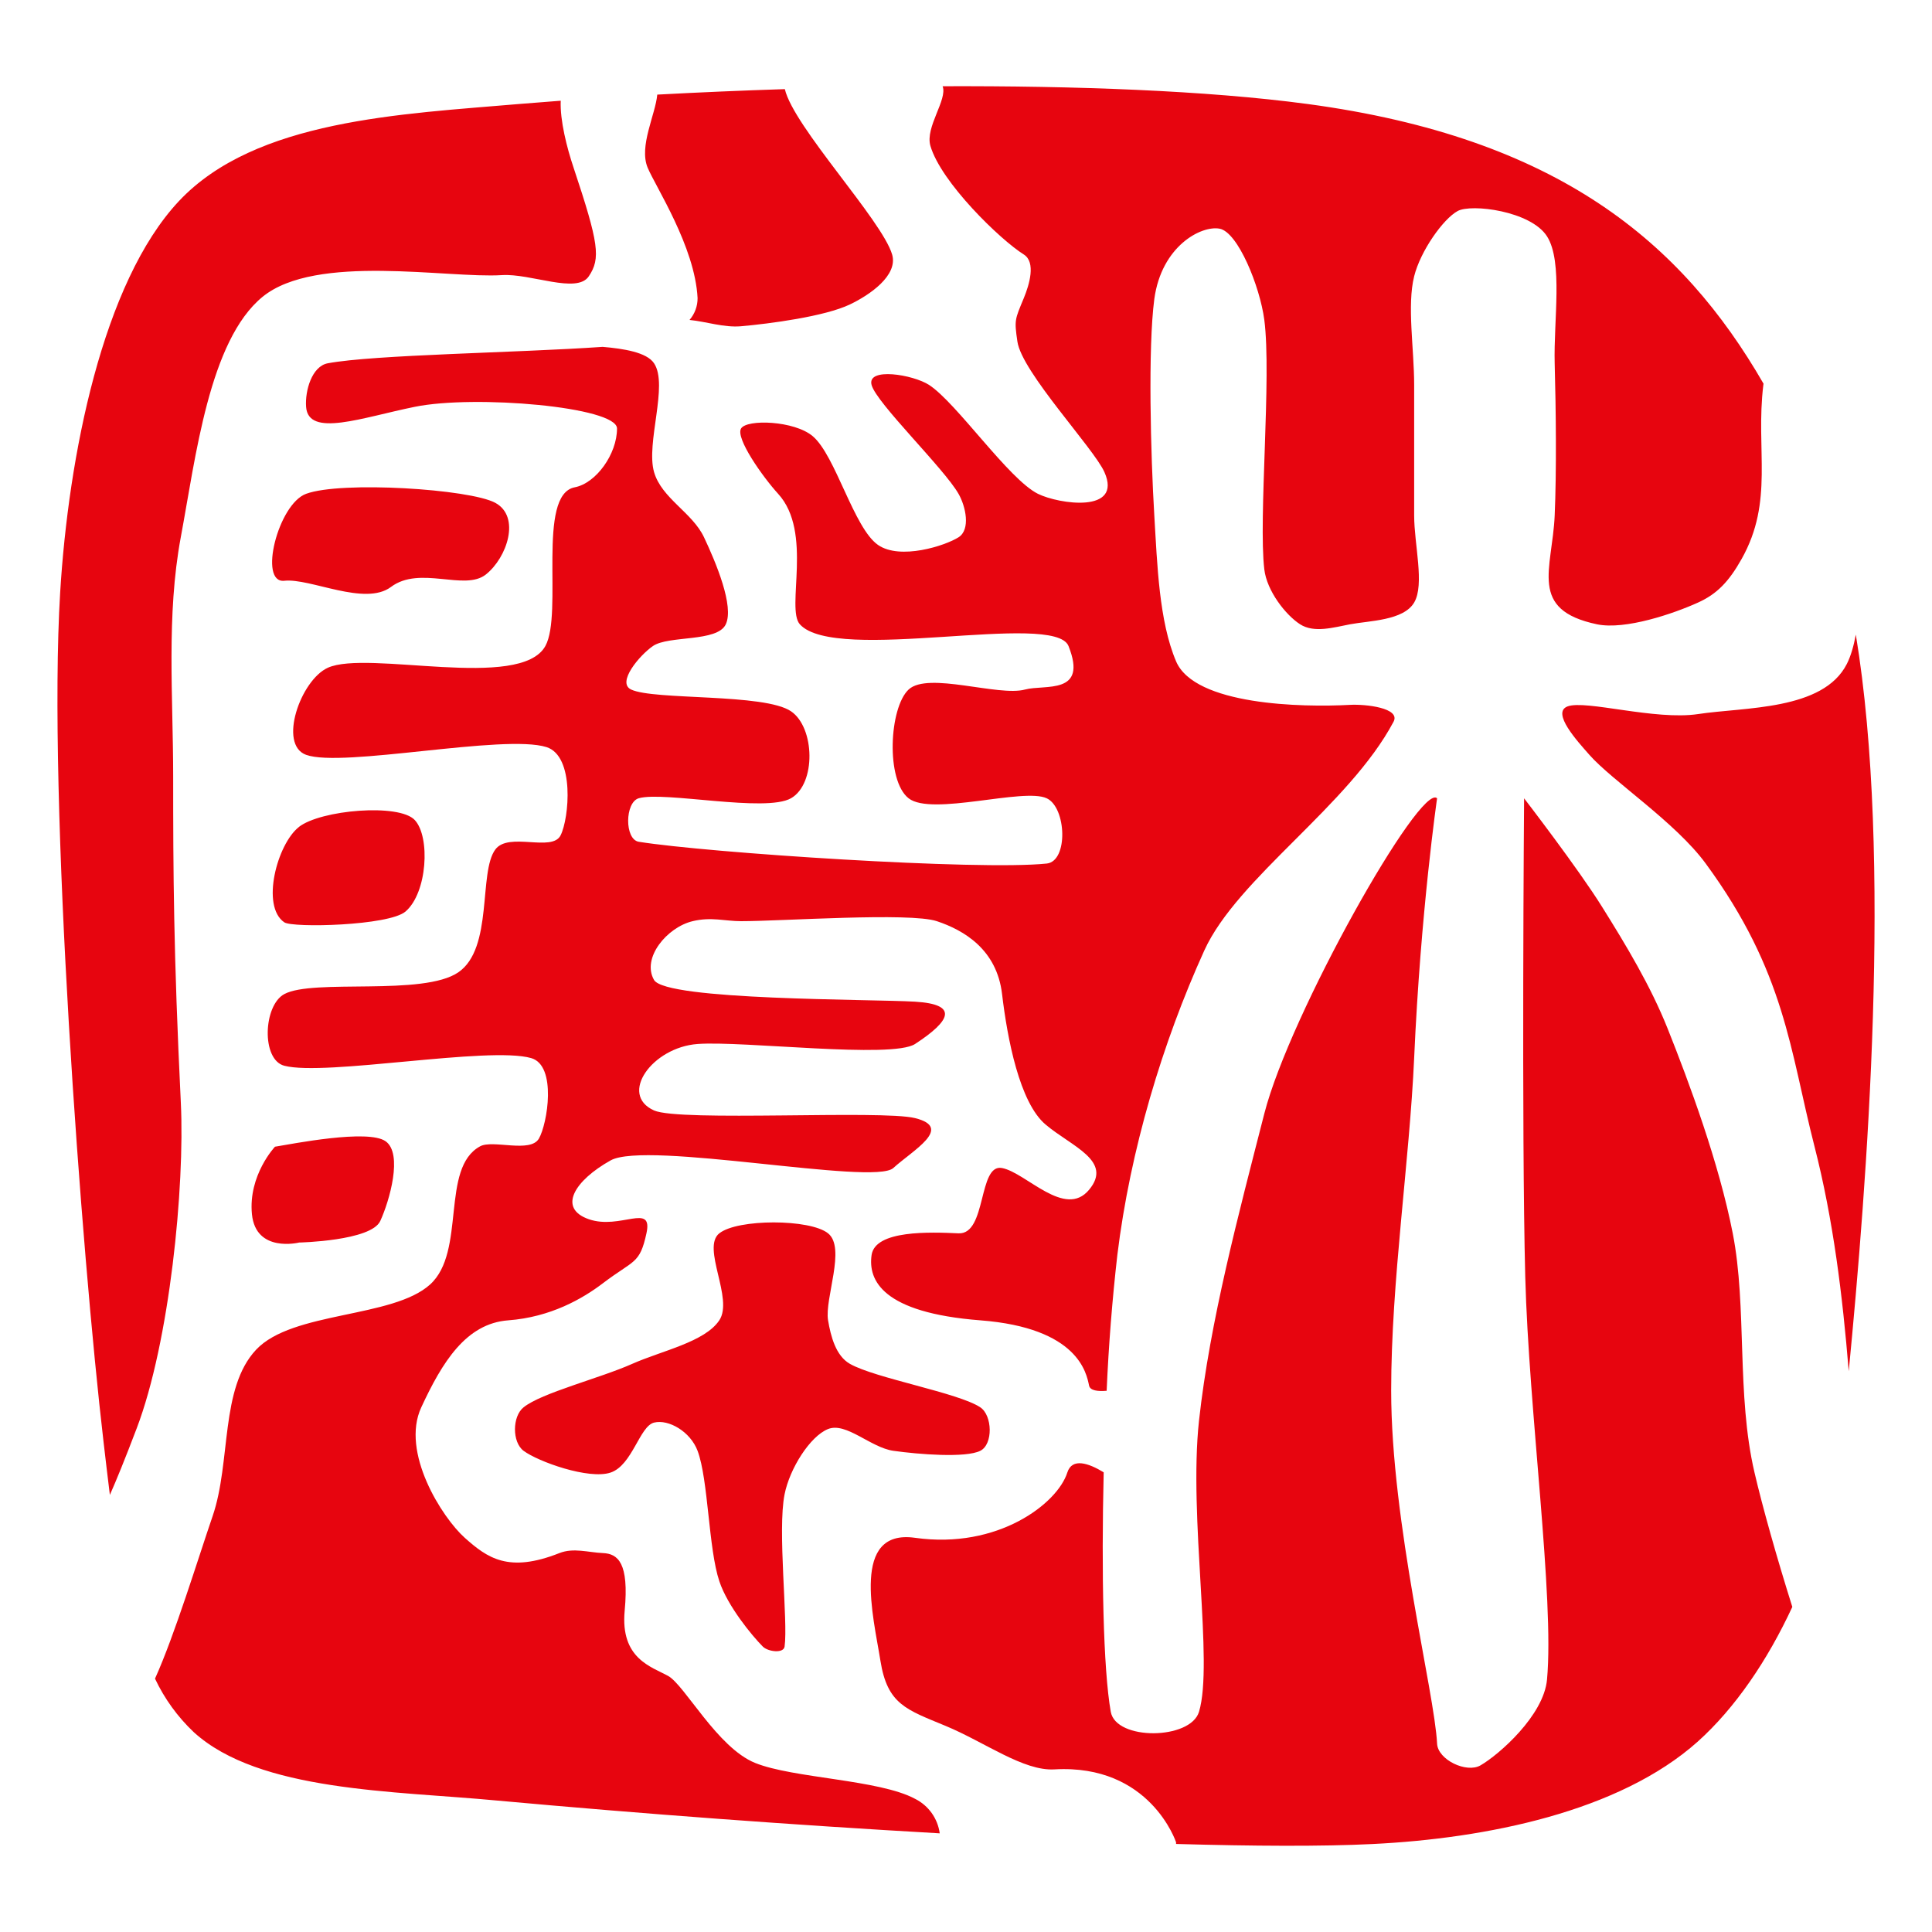
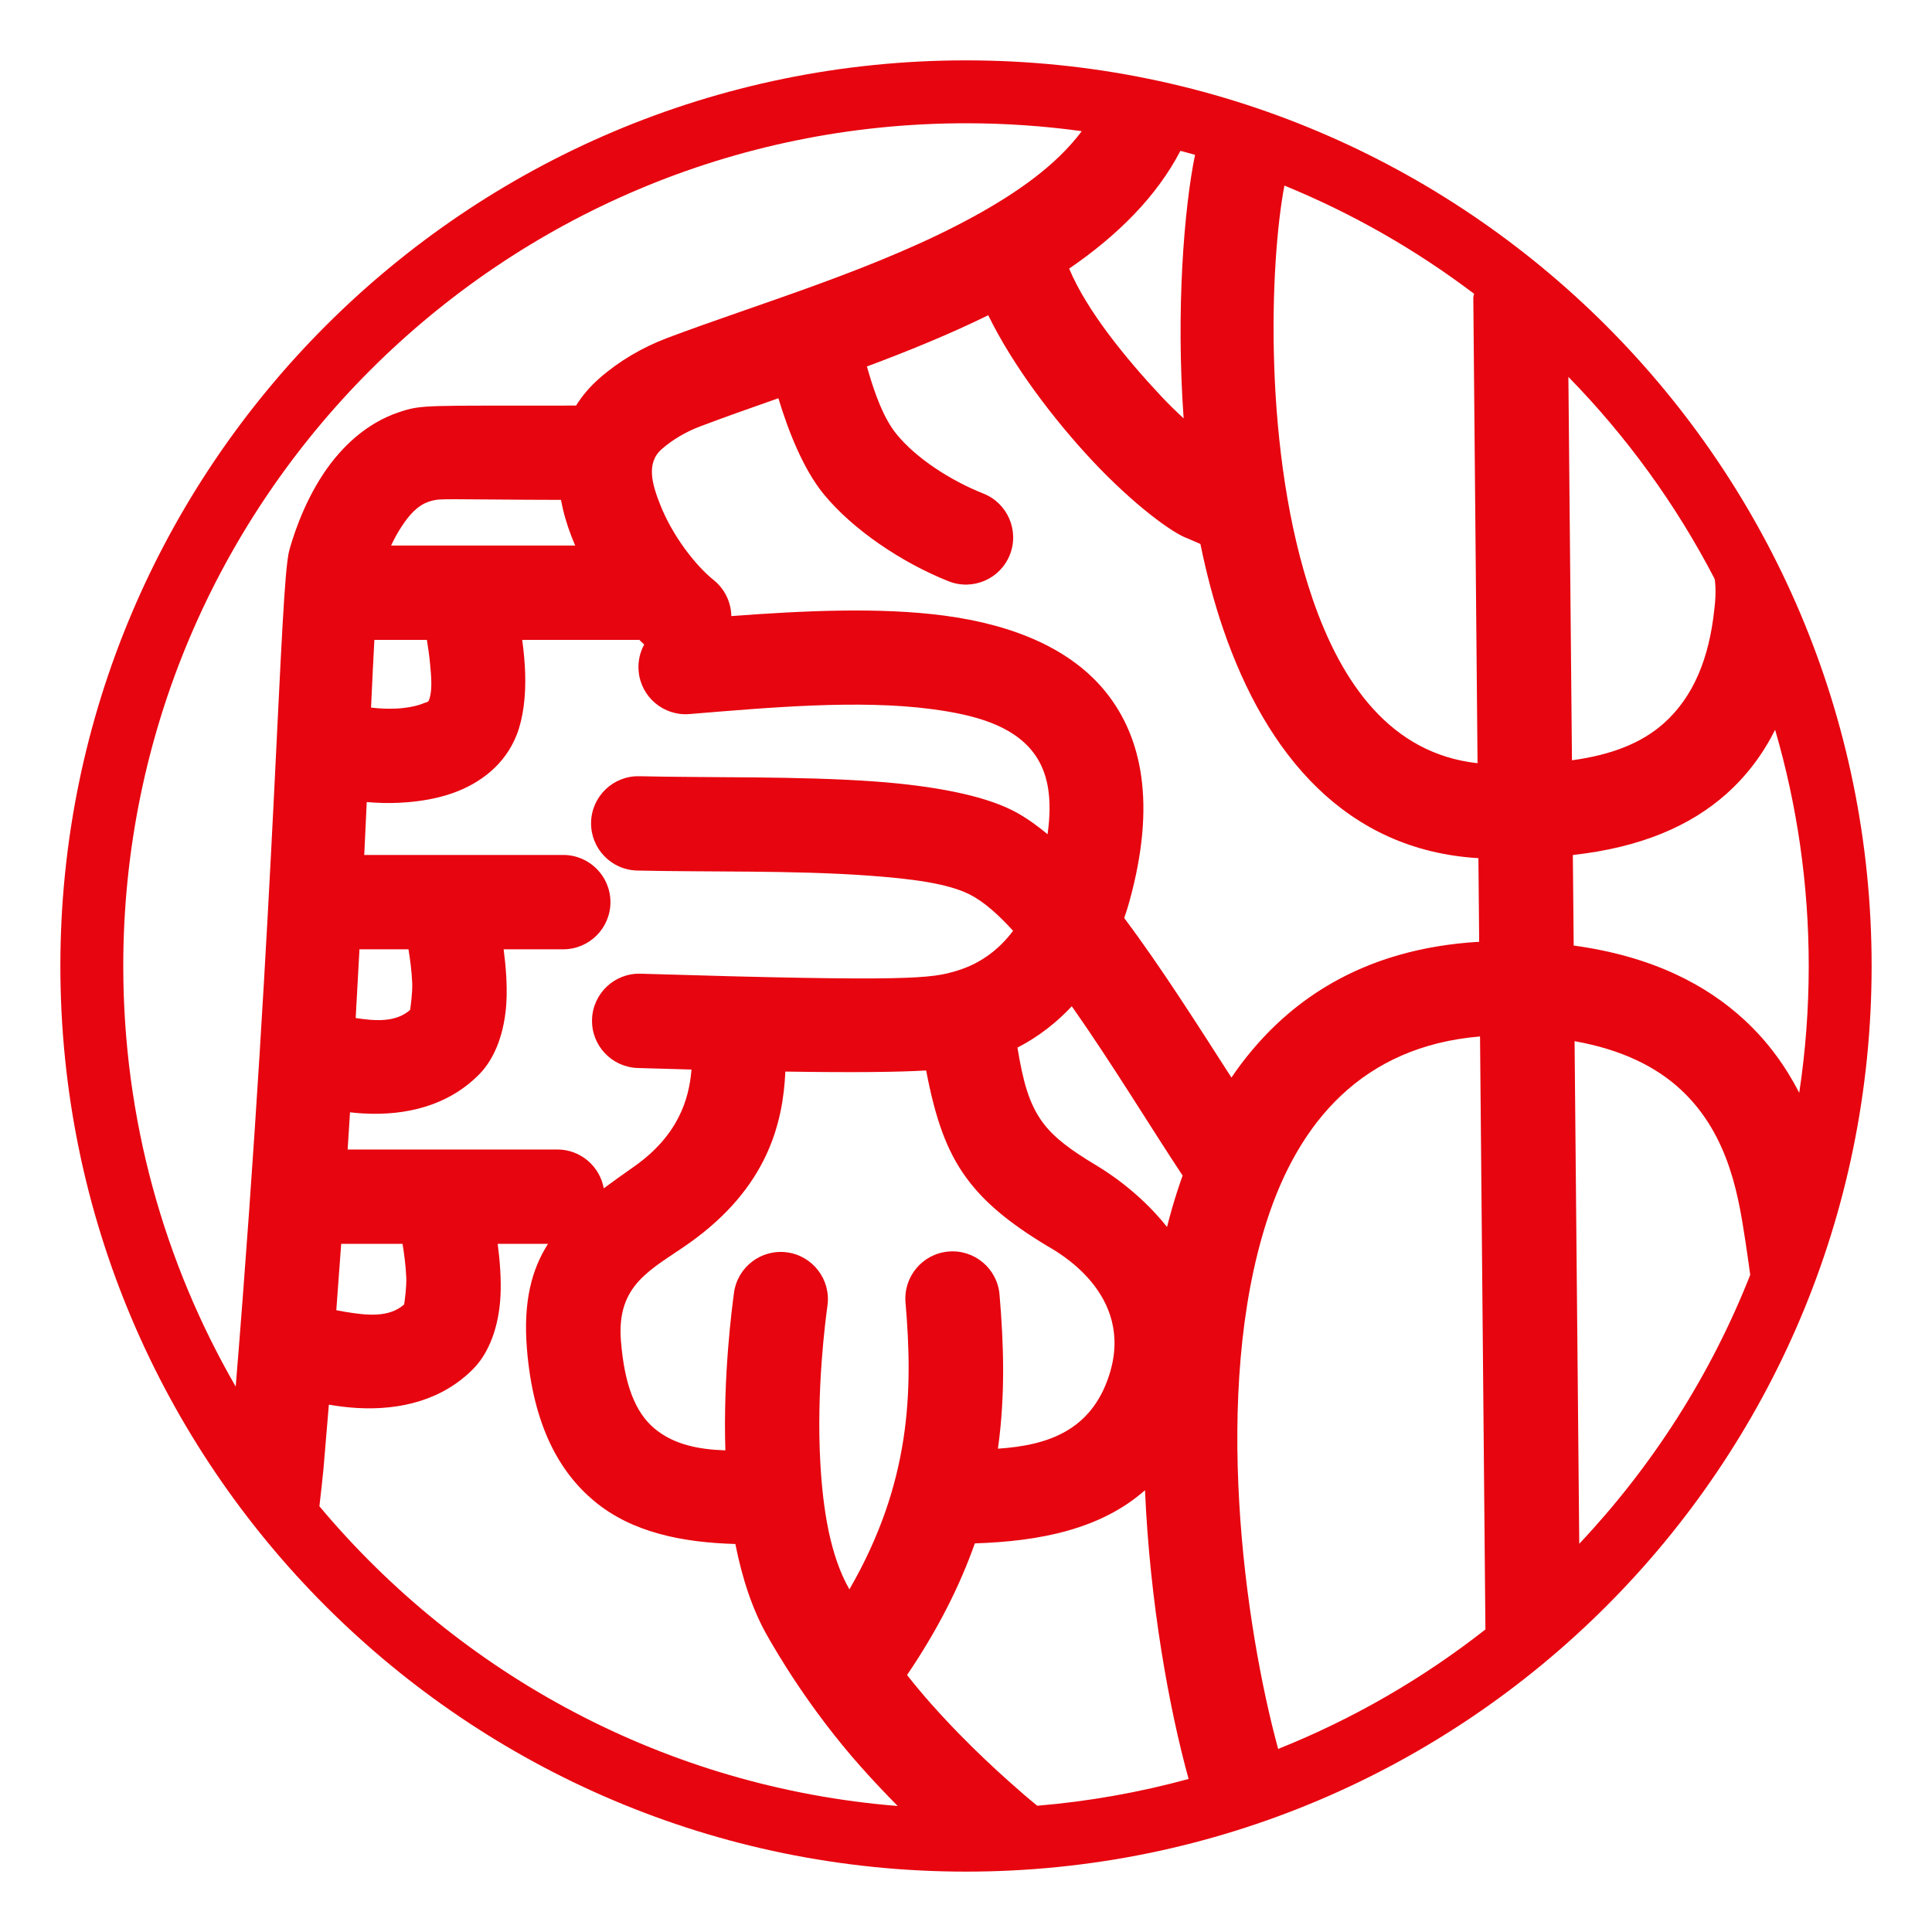
- <svg xmlns="http://www.w3.org/2000/svg" clip-rule="evenodd" fill-rule="evenodd" stroke-linejoin="round" stroke-miterlimit="2" viewBox="0 0 30 30">
-   <path d="M17.138 22.862c-.037 1.55-.007 3.061.11 3.719.081.45 1.238.437 1.37 0 .229-.753-.163-3.022 0-4.52.17-1.547.611-3.193 1.014-4.768.395-1.546 2.428-5.15 2.683-4.897 0 0-.255 1.753-.356 4.031-.072 1.605-.357 3.47-.357 5.166 0 2.055.675 4.692.713 5.482.012.251.458.464.675.337.285-.165.981-.773 1.032-1.332.116-1.264-.283-4.167-.338-6.254-.059-2.28-.018-7.43-.018-7.43s.847 1.1 1.213 1.689c.372.595.749 1.22 1.014 1.882.337.844.799 2.09 1.013 3.184.225 1.15.055 2.504.338 3.715.122.525.345 1.318.587 2.086-.385.83-.887 1.57-1.469 2.092-1.22 1.09-3.287 1.504-5.05 1.59-.786.039-1.85.033-3.05-.001v-.026s-.4-1.218-1.889-1.132c-.482.028-1.079-.422-1.689-.675-.61-.254-.905-.332-1.013-1.013s-.464-2.05.538-1.908c1.29.182 2.213-.535 2.364-1.013.074-.234.33-.147.565-.004zM9.358 5.386c.322.028.684.083.798.255.226.338-.129 1.239 0 1.689.118.409.595.628.776 1.013.186.394.47 1.07.338 1.351s-.887.169-1.132.338c-.207.143-.566.568-.338.675.358.169 2.07.056 2.483.338.372.253.391 1.127 0 1.35-.394.226-1.97-.112-2.364 0-.217.063-.223.64 0 .676 1.056.17 5.28.45 6.335.338.336-.036.306-.869 0-1.013-.357-.169-1.787.281-2.145 0s-.301-1.407 0-1.689 1.394.113 1.808 0c.307-.083.98.092.675-.675-.217-.546-3.616.28-4.172-.338-.22-.246.208-1.43-.337-2.026-.24-.263-.665-.865-.576-1.014s.83-.123 1.114.12c.354.3.636 1.426 1.013 1.688.344.238 1.042.013 1.25-.119.19-.12.112-.48 0-.675-.224-.394-1.274-1.408-1.35-1.69-.076-.28.645-.162.894 0 .43.282 1.235 1.464 1.689 1.69.324.16 1.32.309 1.032-.338-.166-.371-1.283-1.552-1.351-2.027-.049-.337-.04-.337.1-.675.086-.208.19-.556 0-.676-.368-.23-1.287-1.122-1.451-1.688-.084-.29.269-.717.19-.925 2.043-.007 4.092.065 5.668.276 3.887.523 5.814 2.149 7.079 4.343l-.003.02c-.123 1.011.169 1.802-.338 2.703-.199.354-.385.544-.675.675-.374.17-1.13.43-1.57.338-1.07-.225-.694-.854-.657-1.689.03-.683.02-1.641 0-2.364-.018-.658.132-1.577-.119-1.971s-1.175-.51-1.388-.393c-.225.123-.577.62-.675 1.013-.113.45 0 1.126 0 1.689v2.026c0 .45.165 1.07 0 1.351-.166.282-.7.282-.995.338-.254.048-.558.14-.776 0-.222-.142-.517-.517-.556-.854-.093-.788.115-2.993 0-3.874-.069-.521-.41-1.362-.694-1.415-.285-.054-.903.27-1.014 1.093-.1.755-.056 2.424 0 3.361.046.762.073 1.64.338 2.264.29.683 1.956.717 2.702.676.241-.013.789.048.675.262-.691 1.302-2.425 2.422-2.939 3.553-.65 1.431-1.151 3.101-1.35 4.728a30.32 30.32 0 00-.166 2.108c-.135.011-.256-.001-.273-.081-.04-.19-.165-.896-1.689-1.013-1.523-.118-1.744-.624-1.688-1.014.056-.39.91-.357 1.35-.337.44.02.301-1.086.676-1.014.375.073.976.79 1.351.338.376-.451-.272-.672-.675-1.013-.404-.34-.594-1.333-.676-2.026-.082-.694-.593-.992-1.013-1.132-.42-.14-2.408 0-3.04 0-.25 0-.463-.07-.752 0-.398.095-.795.572-.599.913.185.319 3.375.296 4.053.337.678.041.558.293 0 .657-.356.233-2.672-.052-3.377 0-.705.052-1.228.785-.676 1.032.398.178 3.529-.011 4.053.119.603.149-.036.5-.338.775-.301.277-3.834-.43-4.39-.118-.556.311-.828.742-.338.913.49.17 1-.264.895.219s-.192.407-.676.775c-.315.24-.813.527-1.47.576s-1.026.652-1.35 1.35c-.325.699.325 1.715.675 2.027.35.312.678.551 1.47.237.22-.086.444-.01.675 0 .232.01.408.148.338.895-.07.746.417.87.675 1.013s.764 1.114 1.351 1.351c.591.239 1.926.257 2.483.557a.704.704 0 01.383.536 203.098 203.098 0 01-6.872-.509c-1.602-.152-3.693-.135-4.711-1.062a2.766 2.766 0 01-.602-.831c.308-.682.671-1.872.895-2.525.288-.842.112-1.984.675-2.583.563-.6 2.122-.487 2.702-1.013.563-.511.156-1.808.776-2.145.197-.108.78.11.913-.12.132-.227.283-1.135-.12-1.25-.658-.189-3.194.285-3.833.119-.36-.093-.327-.938 0-1.113.45-.242 2.156.036 2.702-.338.546-.374.31-1.553.575-1.908.207-.277.88.046 1.013-.219.133-.265.222-1.23-.219-1.37-.658-.208-3.167.325-3.733.12-.437-.159-.085-1.16.337-1.352.62-.281 2.99.362 3.378-.337.281-.507-.14-2.35.456-2.465.334-.064.657-.518.657-.913 0-.337-2.208-.527-3.14-.337-.816.165-1.654.482-1.688 0-.018-.251.09-.63.337-.676.723-.135 2.93-.162 4.269-.255zm1.812 13.765c.281-.226 1.407-.226 1.688 0 .282.225-.056 1.013 0 1.35.042.249.12.551.338.676.394.225 1.689.45 2.026.676.188.124.202.574 0 .675-.225.113-.956.056-1.35 0-.353-.05-.732-.45-1.014-.338-.281.113-.596.615-.675 1.013-.113.563.056 1.97 0 2.365-.016.111-.258.08-.338 0-.169-.17-.547-.629-.675-1.014-.17-.506-.17-1.576-.338-2.026-.112-.298-.45-.494-.676-.438-.225.056-.337.663-.675.776s-1.126-.17-1.351-.338c-.18-.135-.176-.535 0-.675.281-.226 1.182-.45 1.689-.676.46-.204 1.125-.338 1.35-.675.226-.338-.28-1.126 0-1.351zM8.707 1.564c-.013.306.096.731.199 1.038.394 1.182.423 1.41.237 1.688-.185.279-.901-.047-1.35-.018-.845.053-2.885-.341-3.716.337-.83.679-1.038 2.493-1.27 3.734-.226 1.218-.118 2.476-.118 3.715 0 1.464.005 2.729.119 5.066.063 1.303-.173 3.71-.686 5.057-.185.486-.315.804-.416 1.032-.035-.279-.066-.552-.097-.813C1.264 19.45.74 12.417.934 9.204c.128-2.114.657-4.817 1.845-6.082s3.456-1.35 5.28-1.507c.202-.017.42-.034.648-.051zm20.11 8.29c.574 3.47.17 8.542-.11 11.439-.096-1.177-.24-2.353-.532-3.493-.383-1.494-.45-2.702-1.688-4.39-.471-.643-1.45-1.283-1.808-1.69-.181-.206-.595-.655-.338-.751.282-.105 1.358.22 2.027.119.722-.11 1.94-.053 2.309-.777.062-.122.107-.278.14-.457zM4.27 17.806s-.417.441-.358 1.048c.06.607.733.44.733.44s1.117-.024 1.26-.335c.143-.311.355-1.046.082-1.238s-1.44.04-1.717.085zm.371-4.965c.338-.265 1.557-.37 1.8-.107.243.262.195 1.129-.144 1.42-.26.222-1.753.256-1.882.168-.368-.25-.111-1.216.226-1.48zm.112-5.173c-.436.16-.744 1.394-.338 1.35.406-.043 1.251.4 1.656.096.45-.337 1.142.069 1.473-.193s.543-.898.147-1.113-2.392-.342-2.938-.14zm5.454-6.199a92.303 92.303 0 011.98-.085c.135.583 1.51 2.036 1.666 2.568.095.326-.35.63-.657.776-.39.186-1.238.298-1.689.338-.267.023-.533-.071-.8-.098a.514.514 0 00.125-.34c-.041-.798-.652-1.728-.776-2.026-.137-.332.122-.823.15-1.133z" fill="#e7050f" />
+ <svg xmlns="http://www.w3.org/2000/svg" clip-rule="evenodd" fill-rule="evenodd" stroke-linejoin="round" stroke-miterlimit="2" viewBox="0 0 96 96">
+   <path d="m731.881 1636.327c84.442 0 152.999 68.556 152.999 152.998 0 84.443-68.557 152.999-152.999 152.999s-152.999-68.556-152.999-152.999c0-84.442 68.557-152.998 152.999-152.998zm12.042 294.869c8.771-.736 17.317-2.269 25.566-4.525-3.299-11.927-6.543-29.812-7.366-48.782-7.491 6.616-17.804 8.63-28.749 8.981-2.498 7.074-6.17 14.453-11.451 22.24 1.273 1.618 2.659 3.287 4.152 4.966 6.51 7.316 12.574 12.602 15.604 15.247.534.466 1.389 1.174 2.244 1.873zm24.727-234.385c-1.324-18.434.096-35.601 1.926-44.529l-2.471-.673c-4.01 7.72-10.619 14.296-18.794 19.897 2.979 7.159 9.709 15.337 15.602 21.622 1.176 1.254 2.475 2.516 3.737 3.683zm49.091-21.033c-9.781-7.411-20.547-13.587-32.067-18.297-2.5 13.158-3.652 45.23 4.729 69.728 4.91 14.353 13.225 26.246 27.9 27.857l-.714-78.556c-.002-.259.05-.503.152-.732zm-33.123 245.819c12.669-5.061 24.443-11.89 35.016-20.183l-.911-100.184c-19.869 1.666-30.645 14.495-36.016 31.153-9.323 28.92-3.744 68.445 1.911 89.214zm50.868-34.657c12.312-13.062 22.185-28.449 28.886-45.429-.26-1.883-.591-4.25-.775-5.415-1.086-6.876-2.462-18.036-10.994-25.922-4.118-3.806-9.881-6.716-17.908-8.149zm22.873-163.008c-6.528-12.591-14.881-24.085-24.708-34.132l.603 64.771c6.682-.901 11.765-2.914 15.476-6.21 5.047-4.482 7.704-11.021 8.576-19.283.421-3.249.053-5.146.053-5.146zm-156.995 83.232c-.393 8.482-2.866 19.544-16.351 29.057-6.254 4.412-12.201 6.827-11.429 16.442.593 7.392 2.421 12.076 5.657 14.792 3.283 2.756 7.519 3.553 11.988 3.701-.397-12.713 1.128-24.165 1.456-26.612.583-4.359 4.596-7.424 8.955-6.841 4.36.584 7.425 4.597 6.841 8.956-.319 2.384-1.922 14.279-1.198 26.817.437 7.561 1.618 15.424 4.88 21.124l.022.04c10.421-18.043 10.758-33.543 9.48-48.454-.376-4.382 2.876-8.245 7.258-8.62 4.382-.376 8.245 2.877 8.621 7.258.724 8.444.991 17.041-.27 26.048 8.345-.556 15.744-2.98 18.794-12.416 4.48-13.857-9.087-21.002-10.477-21.84-6.483-3.908-10.643-7.401-13.628-11.472-3.341-4.555-5.245-9.951-6.815-18.169-4.623.269-11.816.374-23.784.189zm39.21-4.049c.926 5.617 1.923 9.445 4.24 12.604 1.938 2.642 4.798 4.712 9.006 7.248 1.206.727 7.092 4.236 12.023 10.447.508-2.012 1.072-3.988 1.696-5.921.3-.931.613-1.852.938-2.763-5.44-8.212-11.994-19.041-18.723-28.601-2.453 2.625-5.474 5.078-9.18 6.986zm132.077 7.632c1.056-6.988 1.604-14.141 1.604-21.422 0-13.85-1.982-27.241-5.678-39.905-2.106 4.192-4.841 7.818-8.265 10.858-6.043 5.367-14.418 9.029-25.909 10.295l.142 15.299c13.339 1.818 22.465 6.673 28.876 12.598 4.039 3.734 7.01 7.958 9.23 12.277zm-114.043-29.529c6.166 8.213 12.535 18.269 18.114 26.956 8.862-13.024 22.266-21.791 41.856-22.939l-.129-14.127c-22.394-1.332-35.863-17.513-43.126-38.74-1.57-4.592-2.836-9.417-3.84-14.341l-2.132-.928c-2.531-.841-9.205-5.756-16.063-13.069-6.6-7.038-13.533-16.197-17.649-24.646-6.545 3.219-13.544 6.059-20.499 8.66l.273.943c1.044 3.531 2.5 7.778 4.78 10.549 3.376 4.104 9.155 7.802 14.633 9.981 4.086 1.625 6.085 6.262 4.46 10.349s-6.263 6.085-10.35 4.46c-7.935-3.155-16.162-8.721-21.052-14.666-3.547-4.313-6.076-10.887-7.698-16.252-4.665 1.638-9.127 3.207-13.215 4.757-2.35.891-4.601 2.181-6.492 3.837-2.715 2.377-1.589 6.02-.259 9.392 2.074 5.257 5.937 10.244 9.044 12.744 1.916 1.541 2.931 3.791 2.971 6.074 12.339-.926 25.076-1.514 35.891-.091 11.921 1.568 21.665 5.71 27.512 13.099 5.896 7.451 8.452 18.583 3.846 35.208-.154.556-.432 1.53-.876 2.79.033.043.065.086 0 0zm0 0c-.032-.043-.064-.086 0 0zm-92.605-86.569c1.034-1.659 2.352-3.215 3.978-4.638 3.309-2.897 7.227-5.188 11.339-6.748 15.134-5.739 35.659-11.645 51.959-20.607 7.36-4.047 13.876-8.644 18.16-14.369-6.394-.88-12.923-1.335-19.558-1.335-78.578 0-142.374 63.795-142.374 142.373 0 25.871 6.916 50.14 18.997 71.057 6.74-82.471 7.418-135.362 9.054-141.286.347-1.257 2.091-7.465 5.848-13.06 3.002-4.471 7.232-8.438 12.645-10.258 3.978-1.338 4.292-1.086 29.952-1.129zm-43.359 185.95c23.813 28.462 58.533 47.493 97.705 50.639-1.965-1.979-4.05-4.175-6.18-6.568-8.841-9.937-14.373-19.593-15.839-22.154-2.54-4.438-4.284-9.822-5.413-15.542-8.846-.256-17.461-1.888-23.923-7.313-5.74-4.818-10.244-12.61-11.296-25.723-.63-7.849.782-13.307 3.568-17.674h-8.503c.381 2.892.618 6.004.472 8.835-.268 5.175-1.928 9.558-4.543 12.232-5.221 5.338-12.381 7.087-19.704 6.664-1.591-.092-3.186-.292-4.746-.561l-.921 10.952c-.109 1.263-.496 4.65-.677 6.213zm48.039-53.708c1.623-1.214 3.346-2.426 5.143-3.693 7.367-5.197 9.273-11.261 9.677-16.378l-9.078-.261c-4.396-.134-7.856-3.812-7.722-8.208s3.812-7.856 8.208-7.722c45.961 1.404 49.092.771 53.269-.452 4.476-1.31 7.553-3.986 9.658-6.796-2.493-2.743-4.92-4.903-7.273-6.11-3.77-1.933-10.028-2.694-17.179-3.217-12.54-.916-27.546-.58-39.068-.855-4.396-.105-7.881-3.76-7.776-8.157s3.76-7.881 8.157-7.776c11.752.281 27.057-.041 39.848.893 9.74.712 18.155 2.298 23.29 4.931 1.869.958 3.821 2.307 5.823 3.98.871-6.144.076-10.679-2.52-13.96-3.558-4.496-9.838-6.234-17.093-7.188-12.271-1.615-27.22-.286-40.877.842-4.384.362-8.236-2.903-8.598-7.286-.133-1.607.222-3.142.94-4.46-.269-.253-.541-.516-.814-.788h-19.791c.25 1.853.439 3.788.499 5.669.126 3.886-.334 7.572-1.427 10.363-1.973 5.038-6.148 8.22-10.896 9.885-5.182 1.818-10.892 1.666-11.938 1.627-.972-.036-1.77-.078-2.504-.145l-.422 8.938h33.625c4.398 0 7.969 3.571 7.969 7.969s-3.571 7.969-7.969 7.969h-10.076c.382 2.891.619 6.003.472 8.835-.268 5.174-1.927 9.557-4.543 12.232-5.221 5.338-12.38 7.086-19.703 6.663-.727-.042-1.454-.107-2.178-.19l-.403 6.282h35.425c3.919 0 7.181 2.835 7.845 6.564zm-4.828-108.598c-.879-2.033-1.592-4.106-2.072-6.166-.121-.518-.229-1.034-.322-1.549-9.175-.017-14.405-.109-17.685-.107-2.703.002-3.365-.017-4.645.413-2.008.675-3.38 2.378-4.494 4.037-.752 1.12-1.375 2.281-1.882 3.372zm-33.925 15.937c-.175 3.184-.358 7.008-.562 11.439.686.091 1.424.144 2.363.179.463.017 2.648.112 4.955-.419.529-.123 1.07-.279 1.583-.499.311-.134.738-.141.87-.48.637-1.625.41-3.973.193-6.258-.13-1.36-.32-2.707-.532-3.962zm-5.606 102.034-.824 11.218 1.492.271c3.474.565 7.343 1.074 9.969-1.245.091-.61.423-2.99.358-4.515-.083-1.944-.333-3.932-.632-5.729zm3.088-49.759-.64 11.611c3.263.502 6.763.78 9.195-1.368.09-.61.422-2.989.357-4.515-.083-1.944-.333-3.931-.632-5.728z" fill="#e7050f" transform="matrix(.29412 0 0 .29412 -167.261 -478.2768)" />
</svg>
